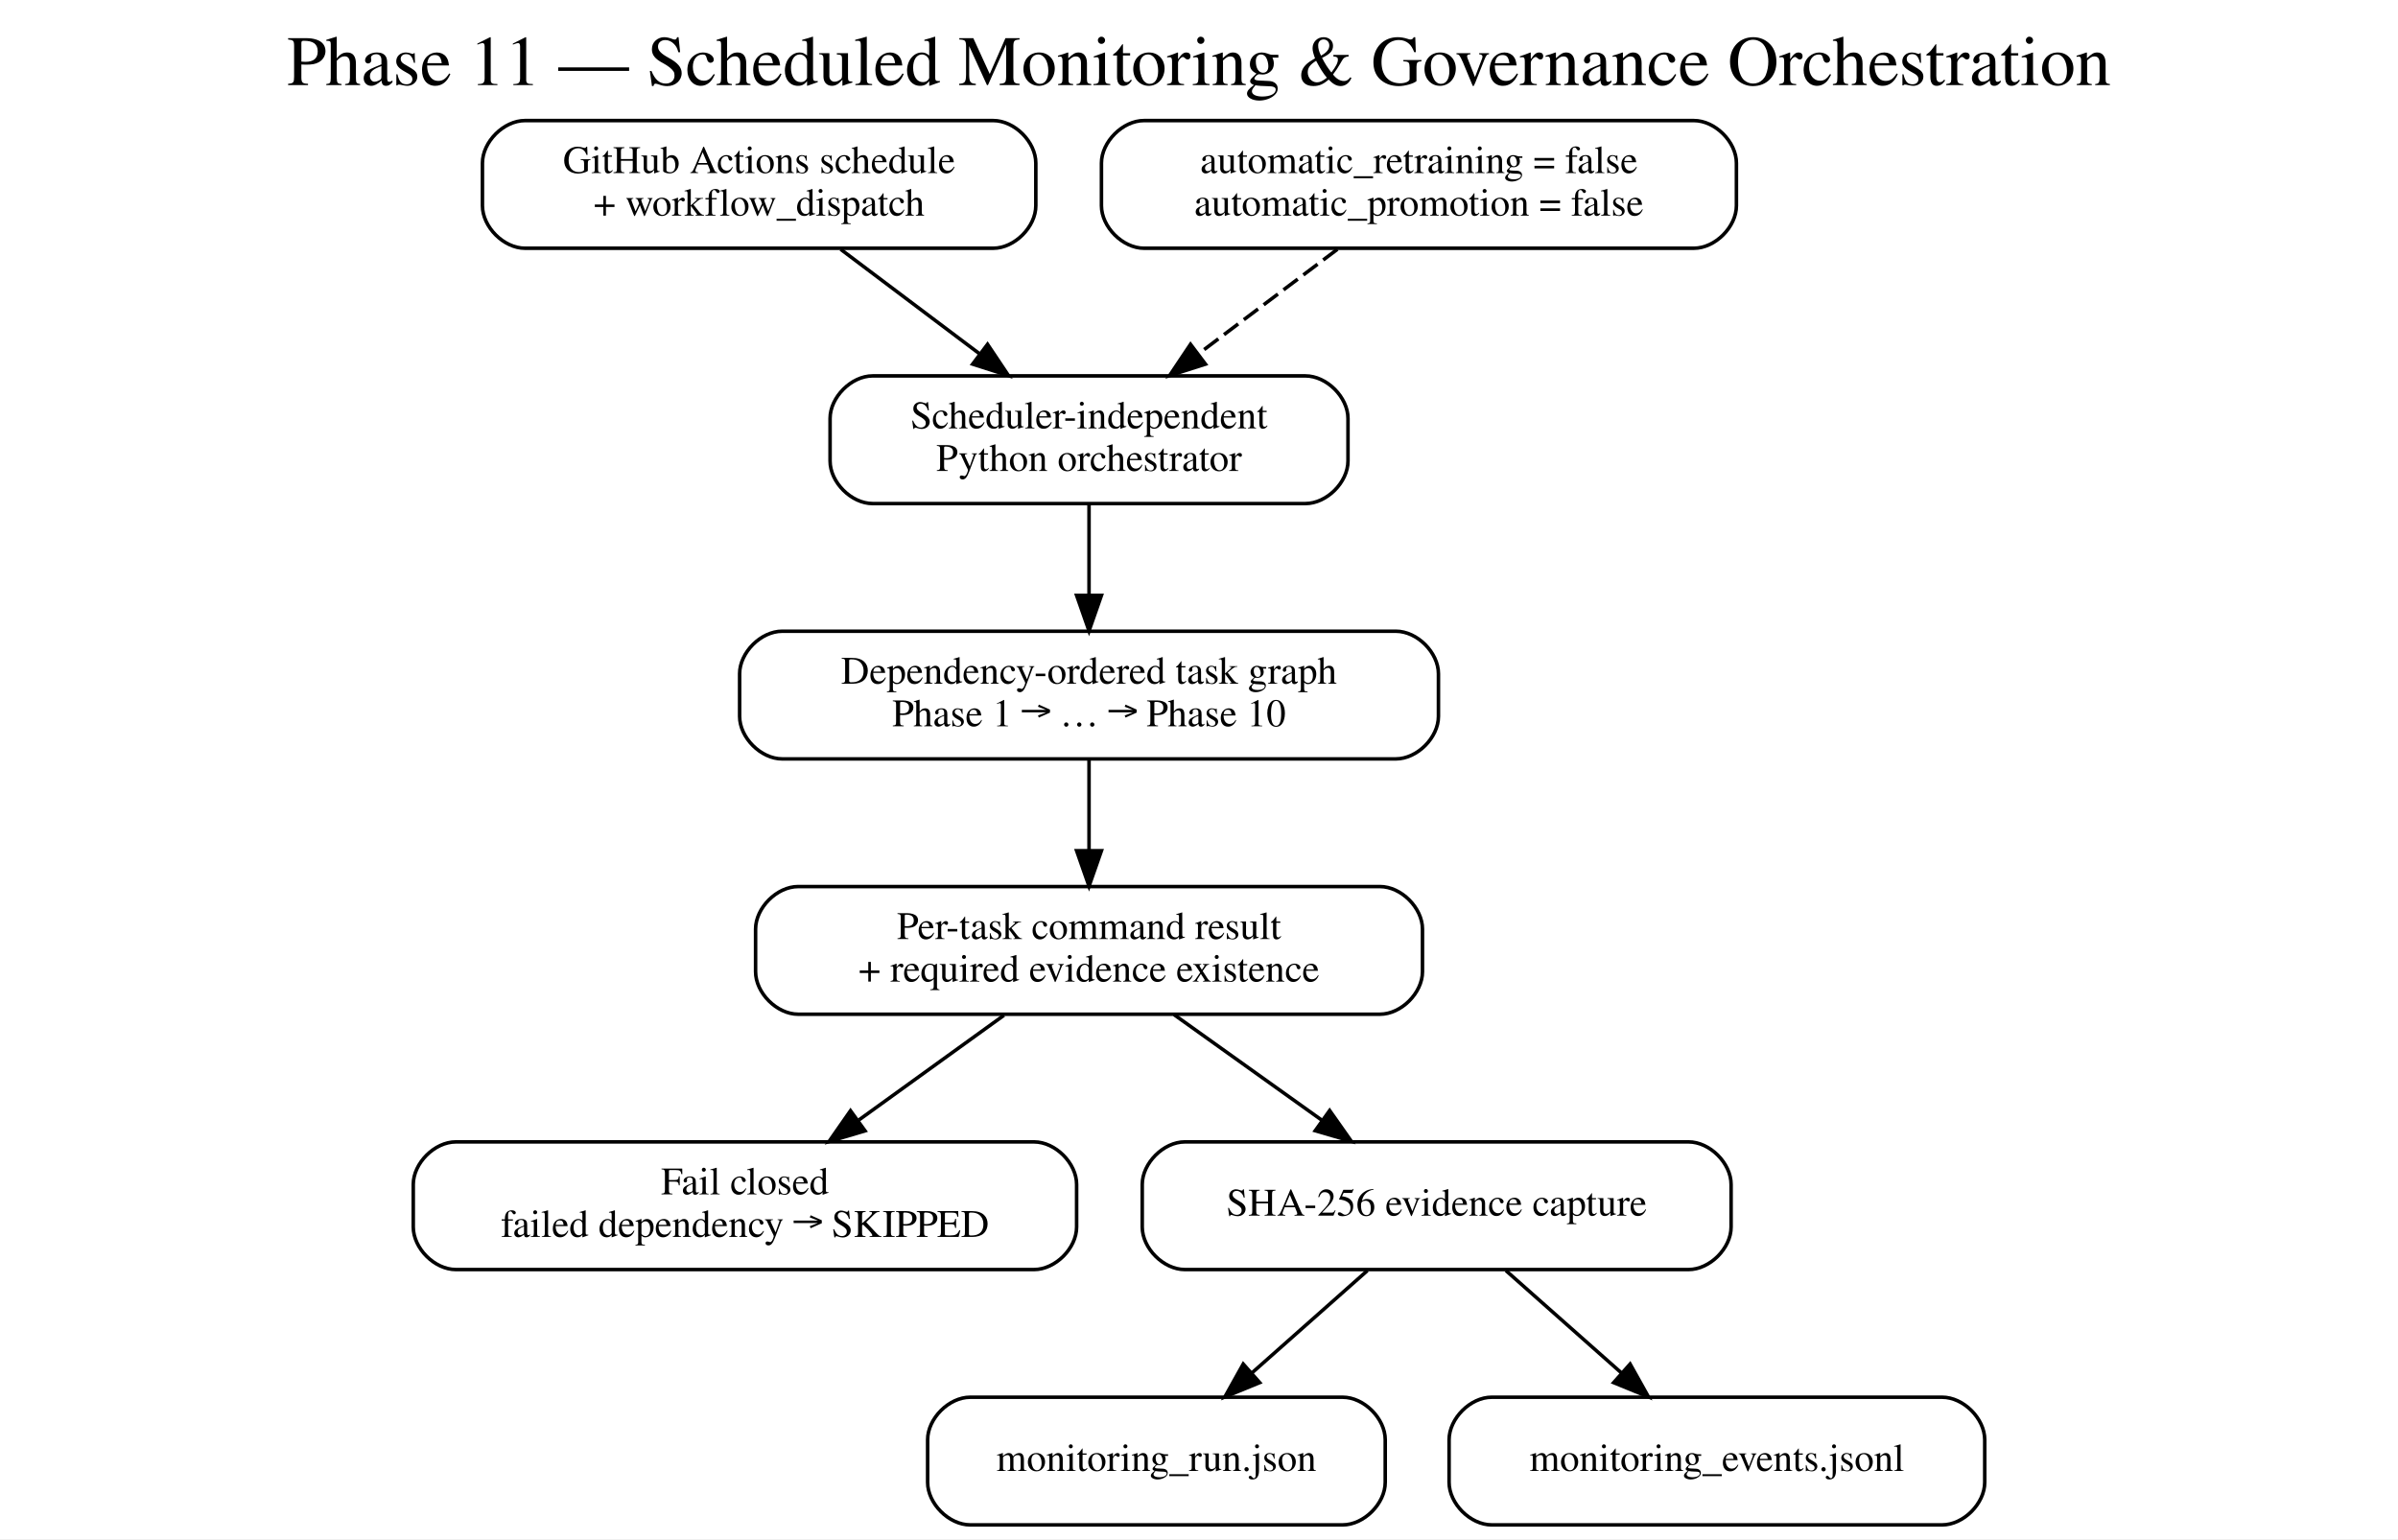
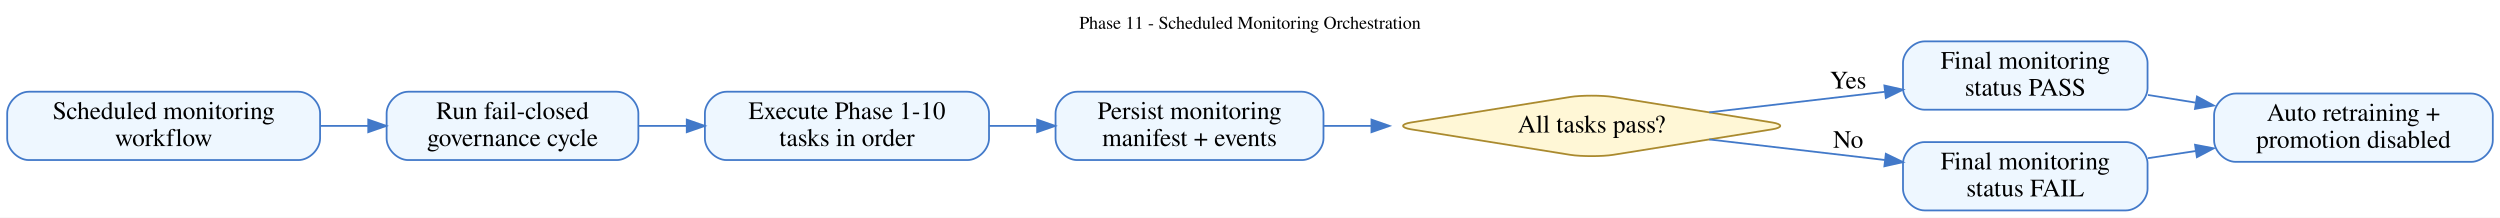
- <svg xmlns="http://www.w3.org/2000/svg" width="676pt" height="434pt" viewBox="0.00 0.00 676.00 434.00">
-   <g id="graph0" class="graph" transform="scale(1 1) rotate(0) translate(4 430)">
-     <polygon fill="white" stroke="transparent" points="-4,4 -4,-430 672,-430 672,4 -4,4" />
-     <text text-anchor="middle" x="334" y="-406" font-family="Times,serif" font-size="20.00">Phase 11 — Scheduled Monitoring &amp; Governance Orchestration</text>
+ <svg xmlns="http://www.w3.org/2000/svg" width="1390pt" height="121pt" viewBox="0.00 0.00 1390.27 121.00">
+   <g id="graph0" class="graph" transform="scale(1 1) rotate(0) translate(4 117)">
+     <polygon fill="white" stroke="transparent" points="-4,4 -4,-117 1386.27,-117 1386.27,4 -4,4" />
+     <text text-anchor="middle" x="691.14" y="-101" font-family="Times,serif" font-size="10.00">Phase 11 - Scheduled Monitoring Orchestration</text>
    <g id="node1" class="node">
-       <path fill="none" stroke="black" d="M276,-396C276,-396 144,-396 144,-396 138,-396 132,-390 132,-384 132,-384 132,-372 132,-372 132,-366 138,-360 144,-360 144,-360 276,-360 276,-360 282,-360 288,-366 288,-372 288,-372 288,-384 288,-384 288,-390 282,-396 276,-396" />
-       <text text-anchor="middle" x="210" y="-381.2" font-family="Times,serif" font-size="11.00">GitHub Actions schedule</text>
-       <text text-anchor="middle" x="210" y="-369.2" font-family="Times,serif" font-size="11.00">+ workflow_dispatch</text>
+       <path fill="#eef7ff" stroke="#4279c9" d="M162,-66C162,-66 12,-66 12,-66 6,-66 0,-60 0,-54 0,-54 0,-40 0,-40 0,-34 6,-28 12,-28 12,-28 162,-28 162,-28 168,-28 174,-34 174,-40 174,-40 174,-54 174,-54 174,-60 168,-66 162,-66" />
+       <text text-anchor="middle" x="87" y="-50.8" font-family="Times,serif" font-size="14.00">Scheduled monitoring</text>
+       <text text-anchor="middle" x="87" y="-35.8" font-family="Times,serif" font-size="14.00">workflow</text>
    </g>
    <g id="node2" class="node">
-       <path fill="none" stroke="black" d="M364,-324C364,-324 242,-324 242,-324 236,-324 230,-318 230,-312 230,-312 230,-300 230,-300 230,-294 236,-288 242,-288 242,-288 364,-288 364,-288 370,-288 376,-294 376,-300 376,-300 376,-312 376,-312 376,-318 370,-324 364,-324" />
-       <text text-anchor="middle" x="303" y="-309.2" font-family="Times,serif" font-size="11.00">Scheduler-independent</text>
-       <text text-anchor="middle" x="303" y="-297.2" font-family="Times,serif" font-size="11.00">Python orchestrator</text>
+       <path fill="#eef7ff" stroke="#4279c9" d="M339,-66C339,-66 223,-66 223,-66 217,-66 211,-60 211,-54 211,-54 211,-40 211,-40 211,-34 217,-28 223,-28 223,-28 339,-28 339,-28 345,-28 351,-34 351,-40 351,-40 351,-54 351,-54 351,-60 345,-66 339,-66" />
+       <text text-anchor="middle" x="281" y="-50.8" font-family="Times,serif" font-size="14.00">Run fail-closed</text>
+       <text text-anchor="middle" x="281" y="-35.8" font-family="Times,serif" font-size="14.00">governance cycle</text>
    </g>
    <g id="edge1" class="edge">
-       <path fill="none" stroke="black" d="M232.99,-359.7C244.81,-350.8 259.39,-339.82 272.18,-330.2" />
-       <polygon fill="black" stroke="black" points="274.39,-332.91 280.28,-324.1 270.18,-327.32 274.39,-332.91" />
+       <path fill="none" stroke="#4279c9" d="M174.17,-47C182.98,-47 191.91,-47 200.65,-47" />
+       <polygon fill="#4279c9" stroke="#4279c9" points="200.79,-50.5 210.79,-47 200.79,-43.5 200.79,-50.5" />
    </g>
    <g id="node3" class="node">
-       <path fill="none" stroke="black" d="M389.5,-252C389.5,-252 216.5,-252 216.5,-252 210.5,-252 204.5,-246 204.5,-240 204.5,-240 204.5,-228 204.5,-228 204.5,-222 210.5,-216 216.5,-216 216.5,-216 389.5,-216 389.5,-216 395.5,-216 401.5,-222 401.5,-228 401.5,-228 401.5,-240 401.5,-240 401.5,-246 395.5,-252 389.5,-252" />
-       <text text-anchor="middle" x="303" y="-237.2" font-family="Times,serif" font-size="11.00">Dependency-ordered task graph</text>
-       <text text-anchor="middle" x="303" y="-225.2" font-family="Times,serif" font-size="11.00">Phase 1 → … → Phase 10</text>
+       <path fill="#eef7ff" stroke="#4279c9" d="M534,-66C534,-66 400,-66 400,-66 394,-66 388,-60 388,-54 388,-54 388,-40 388,-40 388,-34 394,-28 400,-28 400,-28 534,-28 534,-28 540,-28 546,-34 546,-40 546,-40 546,-54 546,-54 546,-60 540,-66 534,-66" />
+       <text text-anchor="middle" x="467" y="-50.8" font-family="Times,serif" font-size="14.00">Execute Phase 1-10</text>
+       <text text-anchor="middle" x="467" y="-35.8" font-family="Times,serif" font-size="14.00">tasks in order</text>
    </g>
    <g id="edge2" class="edge">
-       <path fill="none" stroke="black" d="M303,-287.7C303,-279.98 303,-270.71 303,-262.11" />
-       <polygon fill="black" stroke="black" points="306.5,-262.1 303,-252.1 299.5,-262.1 306.5,-262.1" />
+       <path fill="none" stroke="#4279c9" d="M351.04,-47C359.78,-47 368.82,-47 377.81,-47" />
+       <polygon fill="#4279c9" stroke="#4279c9" points="377.92,-50.5 387.92,-47 377.92,-43.5 377.92,-50.5" />
    </g>
    <g id="node4" class="node">
-       <path fill="none" stroke="black" d="M385,-180C385,-180 221,-180 221,-180 215,-180 209,-174 209,-168 209,-168 209,-156 209,-156 209,-150 215,-144 221,-144 221,-144 385,-144 385,-144 391,-144 397,-150 397,-156 397,-156 397,-168 397,-168 397,-174 391,-180 385,-180" />
-       <text text-anchor="middle" x="303" y="-165.2" font-family="Times,serif" font-size="11.00">Per-task command result</text>
-       <text text-anchor="middle" x="303" y="-153.2" font-family="Times,serif" font-size="11.00">+ required evidence existence</text>
+       <path fill="#eef7ff" stroke="#4279c9" d="M720,-66C720,-66 595,-66 595,-66 589,-66 583,-60 583,-54 583,-54 583,-40 583,-40 583,-34 589,-28 595,-28 595,-28 720,-28 720,-28 726,-28 732,-34 732,-40 732,-40 732,-54 732,-54 732,-60 726,-66 720,-66" />
+       <text text-anchor="middle" x="657.5" y="-50.8" font-family="Times,serif" font-size="14.00">Persist monitoring</text>
+       <text text-anchor="middle" x="657.5" y="-35.8" font-family="Times,serif" font-size="14.00">manifest + events</text>
    </g>
    <g id="edge3" class="edge">
-       <path fill="none" stroke="black" d="M303,-215.7C303,-207.98 303,-198.71 303,-190.11" />
-       <polygon fill="black" stroke="black" points="306.5,-190.1 303,-180.1 299.5,-190.1 306.5,-190.1" />
+       <path fill="none" stroke="#4279c9" d="M546.03,-47C554.77,-47 563.69,-47 572.5,-47" />
+       <polygon fill="#4279c9" stroke="#4279c9" points="572.76,-50.5 582.76,-47 572.76,-43.5 572.76,-50.5" />
    </g>
    <g id="node5" class="node">
-       <path fill="none" stroke="black" d="M287.5,-108C287.5,-108 124.5,-108 124.5,-108 118.5,-108 112.5,-102 112.5,-96 112.5,-96 112.5,-84 112.5,-84 112.5,-78 118.5,-72 124.5,-72 124.5,-72 287.5,-72 287.5,-72 293.5,-72 299.5,-78 299.5,-84 299.5,-84 299.5,-96 299.5,-96 299.5,-102 293.5,-108 287.5,-108" />
-       <text text-anchor="middle" x="206" y="-93.2" font-family="Times,serif" font-size="11.00">Fail closed</text>
-       <text text-anchor="middle" x="206" y="-81.2" font-family="Times,serif" font-size="11.00">failed dependency → SKIPPED</text>
+       <path fill="#fff7d6" stroke="#aa8a2e" d="M869.29,-63.1C869.29,-63.1 780.71,-48.9 780.71,-48.9 774.79,-47.95 774.79,-46.05 780.71,-45.1 780.71,-45.1 869.29,-30.9 869.29,-30.9 875.21,-29.95 887.06,-29.95 892.99,-30.9 892.99,-30.9 981.56,-45.1 981.56,-45.1 987.49,-46.05 987.49,-47.95 981.56,-48.9 981.56,-48.9 892.99,-63.1 892.99,-63.1 887.06,-64.05 875.21,-64.05 869.29,-63.1" />
+       <text text-anchor="middle" x="881.14" y="-43.3" font-family="Times,serif" font-size="14.00">All tasks pass?</text>
    </g>
    <g id="edge4" class="edge">
-       <path fill="none" stroke="black" d="M279.02,-143.7C266.69,-134.8 251.48,-123.82 238.15,-114.2" />
-       <polygon fill="black" stroke="black" points="239.86,-111.12 229.7,-108.1 235.76,-116.79 239.86,-111.12" />
+       <path fill="none" stroke="#4279c9" d="M732.3,-47C740.81,-47 749.65,-47 758.58,-47" />
+       <polygon fill="#4279c9" stroke="#4279c9" points="758.69,-50.5 768.69,-47 758.69,-43.5 758.69,-50.5" />
    </g>
    <g id="node6" class="node">
-       <path fill="none" stroke="black" d="M472,-108C472,-108 330,-108 330,-108 324,-108 318,-102 318,-96 318,-96 318,-84 318,-84 318,-78 324,-72 330,-72 330,-72 472,-72 472,-72 478,-72 484,-78 484,-84 484,-84 484,-96 484,-96 484,-102 478,-108 472,-108" />
-       <text text-anchor="middle" x="401" y="-87.2" font-family="Times,serif" font-size="11.00">SHA-256 evidence capture</text>
+       <path fill="#eef7ff" stroke="#4279c9" d="M1178.27,-94C1178.27,-94 1066.27,-94 1066.27,-94 1060.27,-94 1054.27,-88 1054.27,-82 1054.27,-82 1054.27,-68 1054.27,-68 1054.27,-62 1060.27,-56 1066.27,-56 1066.27,-56 1178.27,-56 1178.27,-56 1184.27,-56 1190.27,-62 1190.27,-68 1190.27,-68 1190.27,-82 1190.27,-82 1190.27,-88 1184.27,-94 1178.27,-94" />
+       <text text-anchor="middle" x="1122.27" y="-78.8" font-family="Times,serif" font-size="14.00">Final monitoring</text>
+       <text text-anchor="middle" x="1122.27" y="-63.8" font-family="Times,serif" font-size="14.00">status PASS</text>
    </g>
    <g id="edge5" class="edge">
-       <path fill="none" stroke="black" d="M326.97,-143.88C339.55,-134.89 355.13,-123.76 368.75,-114.03" />
-       <polygon fill="black" stroke="black" points="370.83,-116.85 376.93,-108.19 366.76,-111.15 370.83,-116.85" />
+       <path fill="none" stroke="#4279c9" d="M946.54,-54.54C976.62,-58.06 1012.67,-62.28 1044.19,-65.97" />
+       <polygon fill="#4279c9" stroke="#4279c9" points="1043.92,-69.47 1054.26,-67.15 1044.73,-62.51 1043.92,-69.47" />
+       <text text-anchor="middle" x="1023.77" y="-67.8" font-family="Times,serif" font-size="14.00">Yes</text>
    </g>
    <g id="node7" class="node">
-       <path fill="none" stroke="black" d="M374.5,-36C374.5,-36 269.5,-36 269.5,-36 263.5,-36 257.5,-30 257.5,-24 257.5,-24 257.5,-12 257.5,-12 257.5,-6 263.5,0 269.5,0 269.5,0 374.5,0 374.5,0 380.5,0 386.5,-6 386.5,-12 386.5,-12 386.5,-24 386.5,-24 386.5,-30 380.5,-36 374.5,-36" />
-       <text text-anchor="middle" x="322" y="-15.2" font-family="Times,serif" font-size="11.00">monitoring_run.json</text>
+       <path fill="#eef7ff" stroke="#4279c9" d="M1178.27,-38C1178.27,-38 1066.27,-38 1066.27,-38 1060.27,-38 1054.27,-32 1054.27,-26 1054.27,-26 1054.27,-12 1054.27,-12 1054.27,-6 1060.27,0 1066.27,0 1066.27,0 1178.27,0 1178.27,0 1184.27,0 1190.27,-6 1190.27,-12 1190.27,-12 1190.27,-26 1190.27,-26 1190.27,-32 1184.27,-38 1178.27,-38" />
+       <text text-anchor="middle" x="1122.27" y="-22.8" font-family="Times,serif" font-size="14.00">Final monitoring</text>
+       <text text-anchor="middle" x="1122.27" y="-7.8" font-family="Times,serif" font-size="14.00">status FAIL</text>
    </g>
    <g id="edge6" class="edge">
-       <path fill="none" stroke="black" d="M381.47,-71.7C371.62,-62.97 359.51,-52.24 348.8,-42.75" />
-       <polygon fill="black" stroke="black" points="351.11,-40.12 341.3,-36.1 346.47,-45.36 351.11,-40.12" />
+       <path fill="none" stroke="#4279c9" d="M946.54,-39.46C976.62,-35.94 1012.67,-31.72 1044.19,-28.03" />
+       <polygon fill="#4279c9" stroke="#4279c9" points="1044.73,-31.49 1054.26,-26.85 1043.92,-24.53 1044.73,-31.49" />
+       <text text-anchor="middle" x="1023.77" y="-34.8" font-family="Times,serif" font-size="14.00">No</text>
    </g>
    <g id="node8" class="node">
-       <path fill="none" stroke="black" d="M543.5,-36C543.5,-36 416.5,-36 416.5,-36 410.5,-36 404.5,-30 404.5,-24 404.5,-24 404.5,-12 404.5,-12 404.5,-6 410.5,0 416.5,0 416.5,0 543.5,0 543.5,0 549.5,0 555.5,-6 555.5,-12 555.5,-12 555.5,-24 555.5,-24 555.5,-30 549.5,-36 543.5,-36" />
-       <text text-anchor="middle" x="480" y="-15.2" font-family="Times,serif" font-size="11.00">monitoring_events.jsonl</text>
+       <path fill="#eef7ff" stroke="#4279c9" d="M1370.27,-65C1370.27,-65 1239.27,-65 1239.27,-65 1233.27,-65 1227.27,-59 1227.27,-53 1227.27,-53 1227.27,-39 1227.27,-39 1227.27,-33 1233.27,-27 1239.27,-27 1239.27,-27 1370.27,-27 1370.27,-27 1376.27,-27 1382.27,-33 1382.27,-39 1382.27,-39 1382.27,-53 1382.27,-53 1382.27,-59 1376.27,-65 1370.27,-65" />
+       <text text-anchor="middle" x="1304.77" y="-49.8" font-family="Times,serif" font-size="14.00">Auto retraining +</text>
+       <text text-anchor="middle" x="1304.77" y="-34.8" font-family="Times,serif" font-size="14.00">promotion disabled</text>
    </g>
    <g id="edge7" class="edge">
-       <path fill="none" stroke="black" d="M420.53,-71.7C430.38,-62.97 442.49,-52.24 453.2,-42.75" />
-       <polygon fill="black" stroke="black" points="455.53,-45.36 460.7,-36.1 450.89,-40.12 455.53,-45.36" />
-     </g>
-     <g id="node9" class="node">
-       <path fill="none" stroke="black" d="M473.5,-396C473.5,-396 318.5,-396 318.5,-396 312.5,-396 306.5,-390 306.5,-384 306.5,-384 306.5,-372 306.5,-372 306.5,-366 312.5,-360 318.5,-360 318.5,-360 473.5,-360 473.5,-360 479.5,-360 485.5,-366 485.5,-372 485.5,-372 485.5,-384 485.5,-384 485.5,-390 479.5,-396 473.5,-396" />
-       <text text-anchor="middle" x="396" y="-381.2" font-family="Times,serif" font-size="11.00">automatic_retraining = false</text>
-       <text text-anchor="middle" x="396" y="-369.2" font-family="Times,serif" font-size="11.00">automatic_promotion = false</text>
+       <path fill="none" stroke="#4279c9" d="M1190.49,-64.2C1199.15,-62.81 1208.12,-61.37 1217.05,-59.93" />
+       <polygon fill="#4279c9" stroke="#4279c9" points="1217.76,-63.36 1227.08,-58.32 1216.65,-56.45 1217.76,-63.36" />
    </g>
    <g id="edge8" class="edge">
-       <path fill="none" stroke="black" stroke-dasharray="5,2" d="M373.01,-359.7C361.19,-350.8 346.61,-339.82 333.82,-330.2" />
-       <polygon fill="black" stroke="black" points="335.82,-327.32 325.72,-324.1 331.61,-332.91 335.82,-327.32" />
+       <path fill="none" stroke="#4279c9" d="M1190.49,-29.05C1199.15,-30.35 1208.12,-31.69 1217.05,-33.03" />
+       <polygon fill="#4279c9" stroke="#4279c9" points="1216.68,-36.51 1227.08,-34.53 1217.71,-29.59 1216.68,-36.51" />
    </g>
  </g>
</svg>
